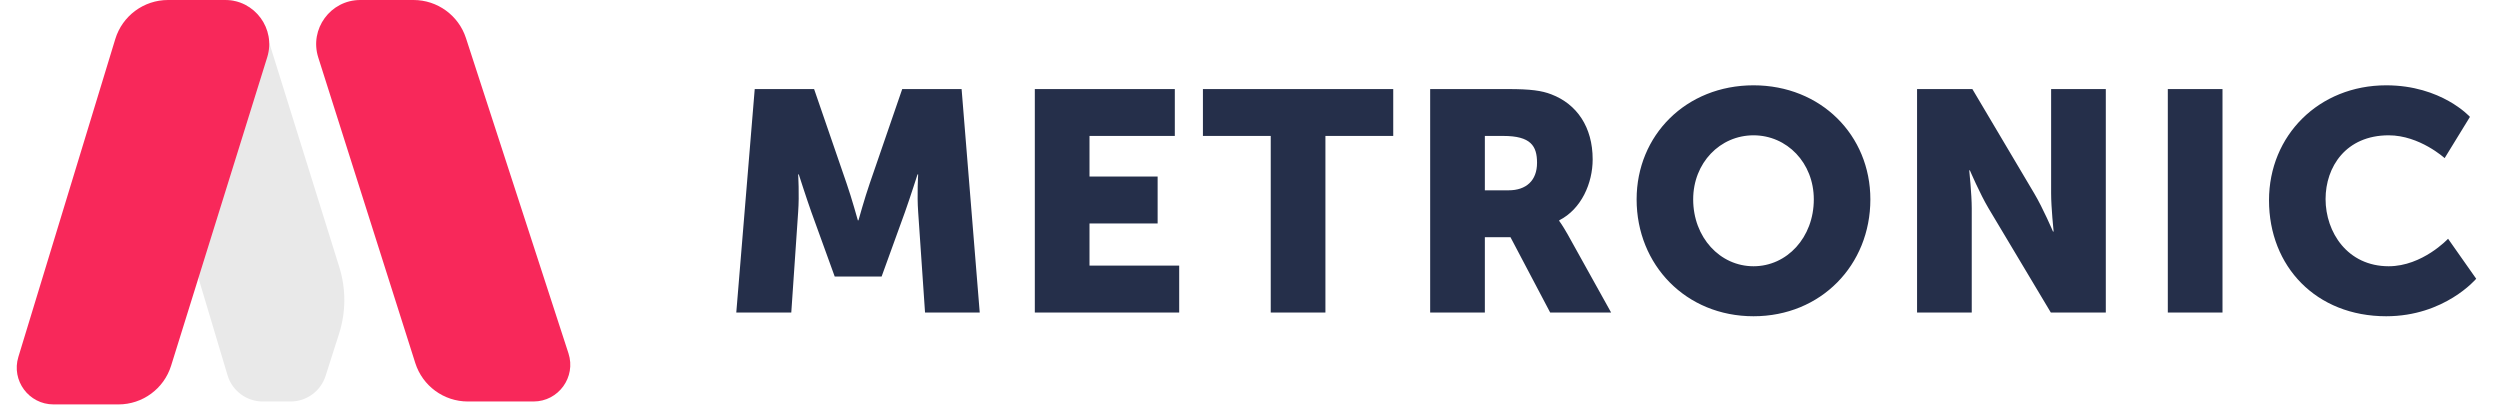
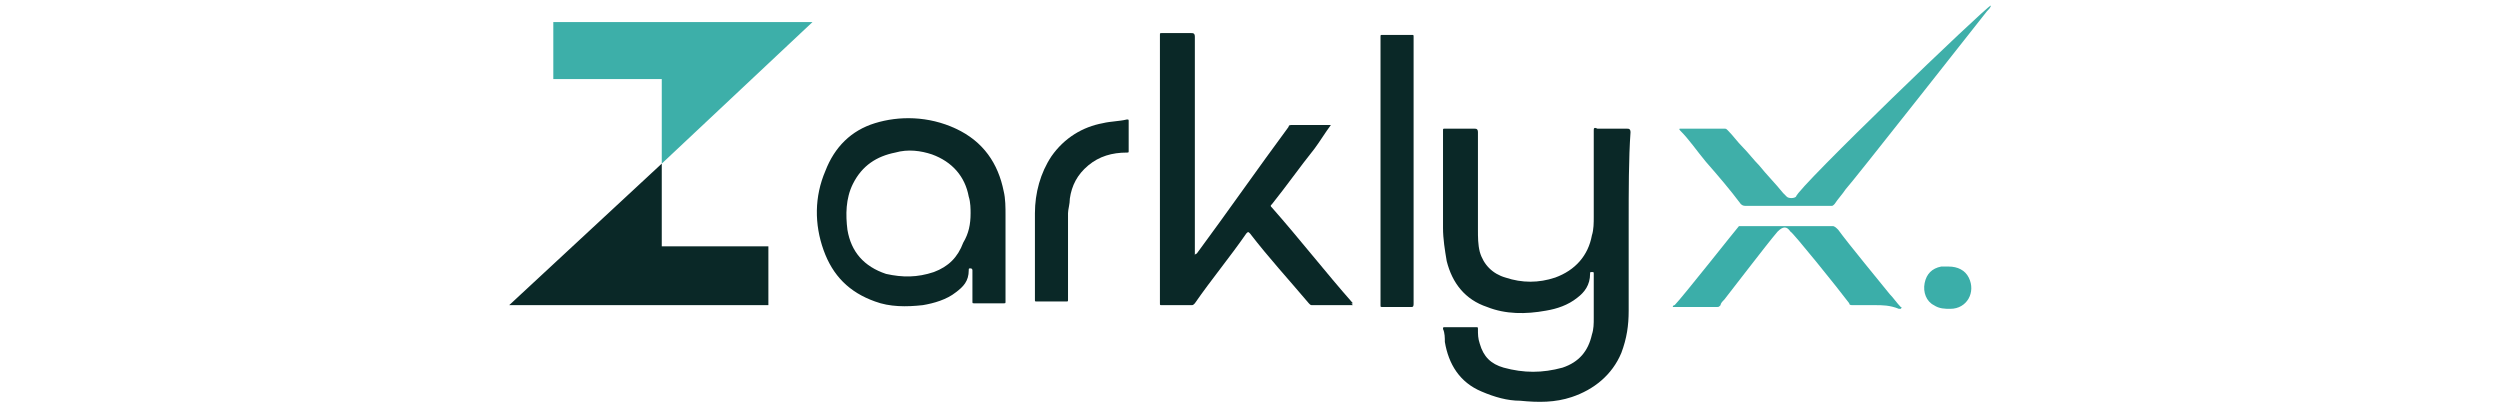
- <svg xmlns="http://www.w3.org/2000/svg" width="136" height="22" viewBox="0 0 136 22" fill="none">
-   <path d="M40.054 17H43.046L43.42 11.526C43.488 10.608 43.42 9.486 43.42 9.486H43.454C43.454 9.486 43.862 10.761 44.134 11.526L45.409 15.045H47.959L49.234 11.526C49.506 10.761 49.914 9.486 49.914 9.486H49.948C49.948 9.486 49.88 10.608 49.948 11.526L50.322 17H53.297L52.311 4.845H49.081L47.313 9.979C47.041 10.761 46.701 11.985 46.701 11.985H46.667C46.667 11.985 46.327 10.761 46.055 9.979L44.287 4.845H41.057L40.054 17ZM56.294 17H64.148V14.45H59.269V12.155H62.975V9.605H59.269V7.395H63.91V4.845H56.294V17ZM69.128 17H72.103V7.395H75.792V4.845H65.439V7.395H69.128V17ZM77.801 17H80.776V12.903H82.17L84.329 17H87.644L85.281 12.75C84.992 12.24 84.822 12.019 84.822 12.019V11.985C86.029 11.373 86.641 9.962 86.641 8.67C86.641 6.902 85.774 5.661 84.397 5.134C83.87 4.93 83.275 4.845 82.034 4.845H77.801V17ZM80.776 10.353V7.395H81.779C83.275 7.395 83.615 7.939 83.615 8.857C83.615 9.826 83.02 10.353 82.068 10.353H80.776ZM89.032 10.846C89.032 14.416 91.719 17.204 95.391 17.204C99.062 17.204 101.748 14.416 101.748 10.846C101.748 7.361 99.062 4.641 95.391 4.641C91.719 4.641 89.032 7.361 89.032 10.846ZM92.109 10.846C92.109 8.857 93.572 7.361 95.391 7.361C97.21 7.361 98.671 8.857 98.671 10.846C98.671 12.92 97.21 14.484 95.391 14.484C93.572 14.484 92.109 12.92 92.109 10.846ZM104.288 17H107.263V11.339C107.263 10.574 107.127 9.265 107.127 9.265H107.161C107.161 9.265 107.705 10.54 108.181 11.339L111.564 17H114.556V4.845H111.581V10.523C111.581 11.288 111.717 12.597 111.717 12.597H111.683C111.683 12.597 111.139 11.322 110.663 10.523L107.297 4.845H104.288V17ZM117.929 17H120.904V4.845H117.929V17ZM123.434 10.897C123.434 14.501 126.001 17.204 129.809 17.204C132.988 17.204 134.705 15.164 134.705 15.164L133.175 12.988C133.175 12.988 131.781 14.484 129.945 14.484C127.701 14.484 126.511 12.631 126.511 10.829C126.511 9.078 127.616 7.361 129.945 7.361C131.628 7.361 132.988 8.602 132.988 8.602L134.365 6.358C134.365 6.358 132.818 4.641 129.809 4.641C126.154 4.641 123.434 7.361 123.434 10.897Z" fill="#252F4A" />
-   <path d="M25.348 2.072L30.925 19.222C31.345 20.514 30.382 21.841 29.023 21.841H25.45C24.143 21.841 22.986 20.994 22.591 19.748L17.313 3.126C16.822 1.579 17.977 0 19.6 0H22.495C23.794 0 24.946 0.837 25.348 2.072Z" fill="#F8285A" />
-   <path d="M18.459 14.534L14.4 1.534C14.115 0.621 13.27 0 12.314 0C11.383 0 10.616 0.729 10.569 1.659L10.086 11.136C10.039 12.048 10.149 12.962 10.411 13.836L12.378 20.414C12.632 21.261 13.411 21.841 14.294 21.841H15.807C16.678 21.841 17.448 21.277 17.713 20.448L18.448 18.144C18.822 16.97 18.826 15.71 18.459 14.534Z" fill="#E9E9E9" />
-   <path d="M9.14 0H12.246C13.864 0 15.018 1.569 14.537 3.114L9.309 19.892C8.918 21.146 7.758 22 6.445 22H2.912C1.568 22 0.607 20.702 0.999 19.417L6.271 2.125C6.656 0.863 7.82 0 9.14 0Z" fill="#F8285A" />
+ <svg xmlns="http://www.w3.org/2000/svg" version="1.1" id="Layer_1" x="0px" y="0px" viewBox="0 0 136 22" style="enable-background:new 0 0 136 22;" xml:space="preserve">
+   <style type="text/css">
+ 	.st0{fill:#0A2827;}
+ 	.st1{fill:#3BAEA9;}
+ 	.st2{fill:#3FAFA9;}
+ 	.st3{fill:#3DAFA9;}
+ </style>
+   <g>
+     <path class="st0" d="M88.6,12.2c0,1.6,0,3.1,0,4.7c0,0.8-0.1,1.5-0.4,2.3c-0.5,1.2-1.5,2-2.7,2.4c-0.9,0.3-1.8,0.3-2.8,0.2   c-0.7,0-1.4-0.2-2.1-0.5c-1.2-0.5-1.8-1.5-2-2.7c0-0.2,0-0.5-0.1-0.7c0-0.1,0-0.1,0.1-0.1c0.6,0,1.1,0,1.7,0c0.1,0,0.1,0,0.1,0.1   c0,0.3,0,0.5,0.1,0.8c0.2,0.7,0.6,1.1,1.3,1.3c1.1,0.3,2.1,0.3,3.2,0c0.9-0.3,1.4-0.9,1.6-1.8c0.1-0.3,0.1-0.6,0.1-0.9   c0-0.8,0-1.6,0-2.4c0-0.1,0-0.1-0.1-0.1c-0.1,0-0.1,0-0.1,0.1c0,0.6-0.3,1-0.7,1.3c-0.5,0.4-1.1,0.6-1.7,0.7   c-1.1,0.2-2.2,0.2-3.2-0.2c-1.2-0.4-1.9-1.3-2.2-2.5c-0.1-0.6-0.2-1.2-0.2-1.8c0-1.8,0-3.6,0-5.3c0-0.1,0-0.1,0.1-0.1   c0.5,0,1.1,0,1.6,0c0.1,0,0.2,0,0.2,0.2c0,1.8,0,3.5,0,5.3c0,0.4,0,0.8,0.1,1.2c0.2,0.7,0.7,1.2,1.4,1.4c0.9,0.3,1.8,0.3,2.7,0   c1.1-0.4,1.8-1.2,2-2.3c0.1-0.3,0.1-0.7,0.1-1c0-1.6,0-3.1,0-4.7c0-0.1,0-0.2,0.2-0.1c0.5,0,1.1,0,1.6,0c0.1,0,0.2,0,0.2,0.2   C88.6,8.6,88.6,10.4,88.6,12.2z" />
+     <path class="st0" d="M73.6,16.6c-0.7,0-1.5,0-2.2,0c-0.1,0-0.1,0-0.2-0.1C70.1,15.2,69,14,68,12.7c-0.1-0.1-0.1-0.1-0.2,0   c-0.9,1.3-1.9,2.5-2.8,3.8c-0.1,0.1-0.1,0.1-0.2,0.1c-0.5,0-1.1,0-1.6,0c-0.1,0-0.1,0-0.1-0.1c0-4.9,0-9.7,0-14.6   c0-0.1,0-0.1,0.1-0.1c0.5,0,1.1,0,1.6,0c0.1,0,0.2,0,0.2,0.2c0,3.9,0,7.8,0,11.7c0,0.1,0,0.1,0,0.2c0-0.1,0.1-0.1,0.1-0.1   c1.7-2.3,3.3-4.6,5-6.9c0-0.1,0.1-0.1,0.2-0.1c0.7,0,1.3,0,2,0c0,0,0.1,0,0.1,0c-0.3,0.4-0.6,0.9-0.9,1.3c-0.8,1-1.5,2-2.3,3   c-0.1,0.1-0.1,0.1,0,0.2c1.5,1.7,2.9,3.5,4.4,5.2C73.5,16.5,73.5,16.5,73.6,16.6z" />
+     <path class="st0" d="M54.7,13.9c0,0.8,0,1.7,0,2.5c0,0.1,0,0.1-0.1,0.1c-0.5,0-1.1,0-1.6,0c-0.1,0-0.1,0-0.1-0.1c0-0.6,0-1.1,0-1.7   c0,0,0-0.1-0.1-0.1c-0.1,0-0.1,0-0.1,0.1c0,0.6-0.3,0.9-0.7,1.2c-0.5,0.4-1.2,0.6-1.8,0.7c-0.9,0.1-1.8,0.1-2.6-0.2   c-1.4-0.5-2.3-1.4-2.8-2.8c-0.5-1.4-0.5-2.9,0.1-4.3c0.5-1.3,1.4-2.2,2.7-2.6C48.9,6.3,50.5,6.3,52,7c1.5,0.7,2.3,1.9,2.6,3.4   c0.1,0.4,0.1,0.9,0.1,1.3C54.7,12.5,54.7,13.2,54.7,13.9z M52.8,11.6c0-0.2,0-0.6-0.1-0.9c-0.2-1.1-0.9-1.9-2-2.3   c-0.6-0.2-1.3-0.3-2-0.1c-1,0.2-1.8,0.7-2.3,1.7c-0.4,0.8-0.4,1.7-0.3,2.5c0.2,1.2,0.9,2,2.1,2.4c0.9,0.2,1.7,0.2,2.6-0.1   c0.8-0.3,1.3-0.8,1.6-1.6C52.7,12.7,52.8,12.2,52.8,11.6z" />
+     <path class="st0" d="M76.9,9.2c0,2.4,0,4.8,0,7.3c0,0.1,0,0.2-0.1,0.2c-0.5,0-1.1,0-1.6,0c-0.1,0-0.1,0-0.1-0.1c0-4.9,0-9.7,0-14.6   c0-0.1,0-0.1,0.1-0.1c0.5,0,1.1,0,1.6,0c0.1,0,0.1,0,0.1,0.1C76.9,4.3,76.9,6.8,76.9,9.2z" />
+     <path class="st0" d="M56.3,13.9c0-0.8,0-1.5,0-2.3c0-1.1,0.3-2.2,0.9-3.1c0.7-1,1.7-1.6,2.8-1.8c0.4-0.1,0.9-0.1,1.3-0.2   c0.1,0,0.1,0,0.1,0.1c0,0.5,0,1.1,0,1.6c0,0.1,0,0.1-0.1,0.1c-0.8,0-1.5,0.2-2.1,0.7c-0.6,0.5-0.9,1.1-1,1.8c0,0.3-0.1,0.6-0.1,0.8   c0,1.6,0,3.1,0,4.7c0,0.1,0,0.1-0.1,0.1c-0.5,0-1.1,0-1.6,0c-0.1,0-0.1,0-0.1-0.1C56.3,15.6,56.3,14.8,56.3,13.9z" />
+     <path class="st1" d="M106,14.5c0.5,0,0.9,0.2,1.1,0.6c0.4,0.8-0.1,1.7-1,1.7c-0.3,0-0.6,0-0.9-0.2c-0.4-0.2-0.6-0.7-0.5-1.2   c0.1-0.5,0.4-0.8,0.9-0.9C105.8,14.5,105.9,14.5,106,14.5z" />
+     <path class="st2" d="M108.3,0.3c0,0.1-0.1,0.2-0.2,0.3c-0.4,0.5-7.4,9.4-7.7,9.7c-0.2,0.3-0.4,0.5-0.6,0.8   c-0.1,0.1-0.1,0.1-0.2,0.1c-0.9,0-1.9,0-2.8,0c-0.6,0-1.2,0-1.8,0c-0.1,0-0.2,0-0.3-0.1c-0.6-0.8-1.2-1.5-1.9-2.3   c-0.5-0.6-0.9-1.2-1.4-1.7c0,0-0.1-0.1,0-0.1c0,0,0.1,0,0.1,0c0.8,0,1.5,0,2.3,0c0.1,0,0.1,0,0.2,0.1c0.3,0.3,0.5,0.6,0.8,0.9   c0.3,0.3,0.6,0.7,0.9,1c0.4,0.5,0.9,1,1.3,1.5c0.1,0.1,0.1,0.1,0.2,0.2c0.1,0.1,0.4,0.1,0.5,0C97.8,10.2,108,0.4,108.3,0.3   C108.2,0.3,108.2,0.3,108.3,0.3z" />
+     <path class="st1" d="M102,16.6c-0.4,0-0.8,0-1.2,0c-0.1,0-0.2,0-0.2-0.1c-0.6-0.8-3.1-3.9-3.2-3.9c-0.2-0.3-0.4-0.3-0.7,0   c-0.6,0.7-2.5,3.2-2.9,3.7c-0.1,0.1-0.2,0.2-0.2,0.3c-0.1,0.1-0.1,0.1-0.2,0.1c-0.8,0-1.6,0-2.3,0c0,0-0.1,0-0.1,0   c0,0,0-0.1,0.1-0.1c0.4-0.4,3.4-4.2,3.5-4.3c0,0,0.1,0,0.1,0c1.7,0,3.3,0,5,0c0.1,0,0.2,0.1,0.3,0.2c0.5,0.7,2.4,3,2.8,3.5   c0.2,0.2,0.4,0.5,0.6,0.7c0,0,0.1,0,0,0.1c0,0-0.1,0-0.1,0C102.8,16.6,102.4,16.6,102,16.6z" />
+     <polygon class="st3" points="30.1,1.2 44.2,1.2 36,8.9 36,4.3 30.1,4.3  " />
+     <polygon class="st0" points="41.8,16.6 27.7,16.6 36,8.9 36,13.4 41.8,13.4  " />
+   </g>
</svg>
